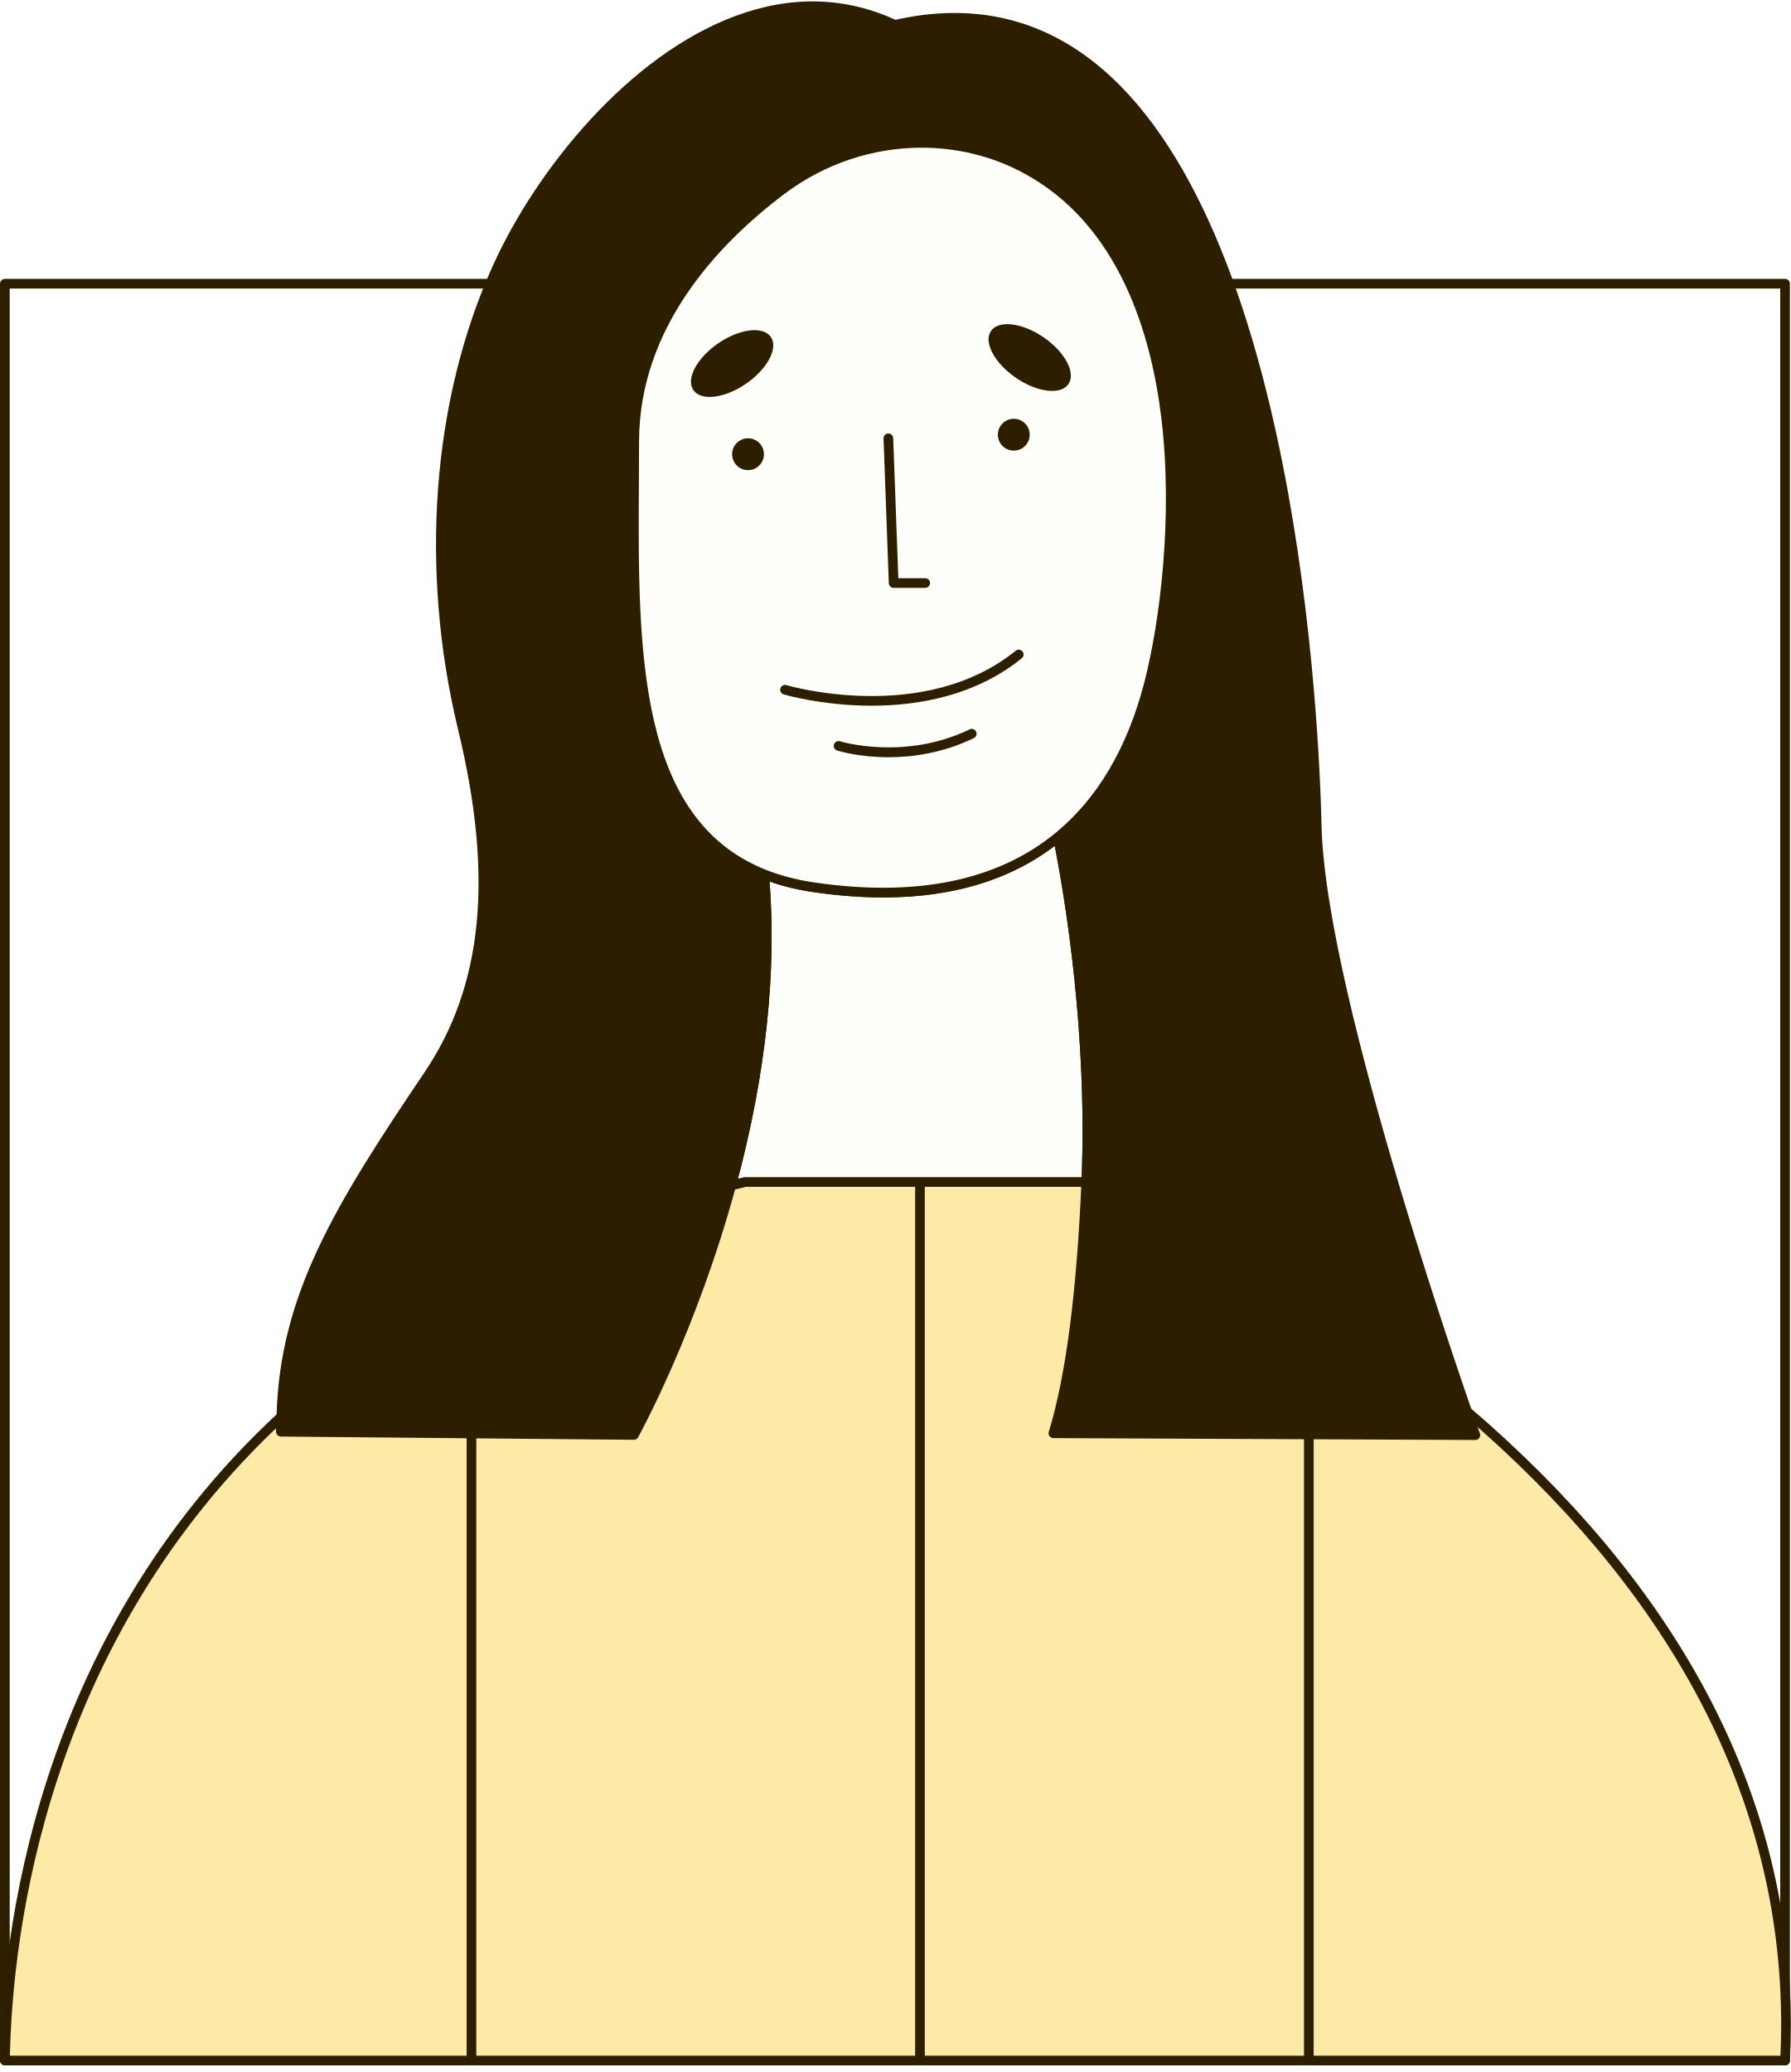
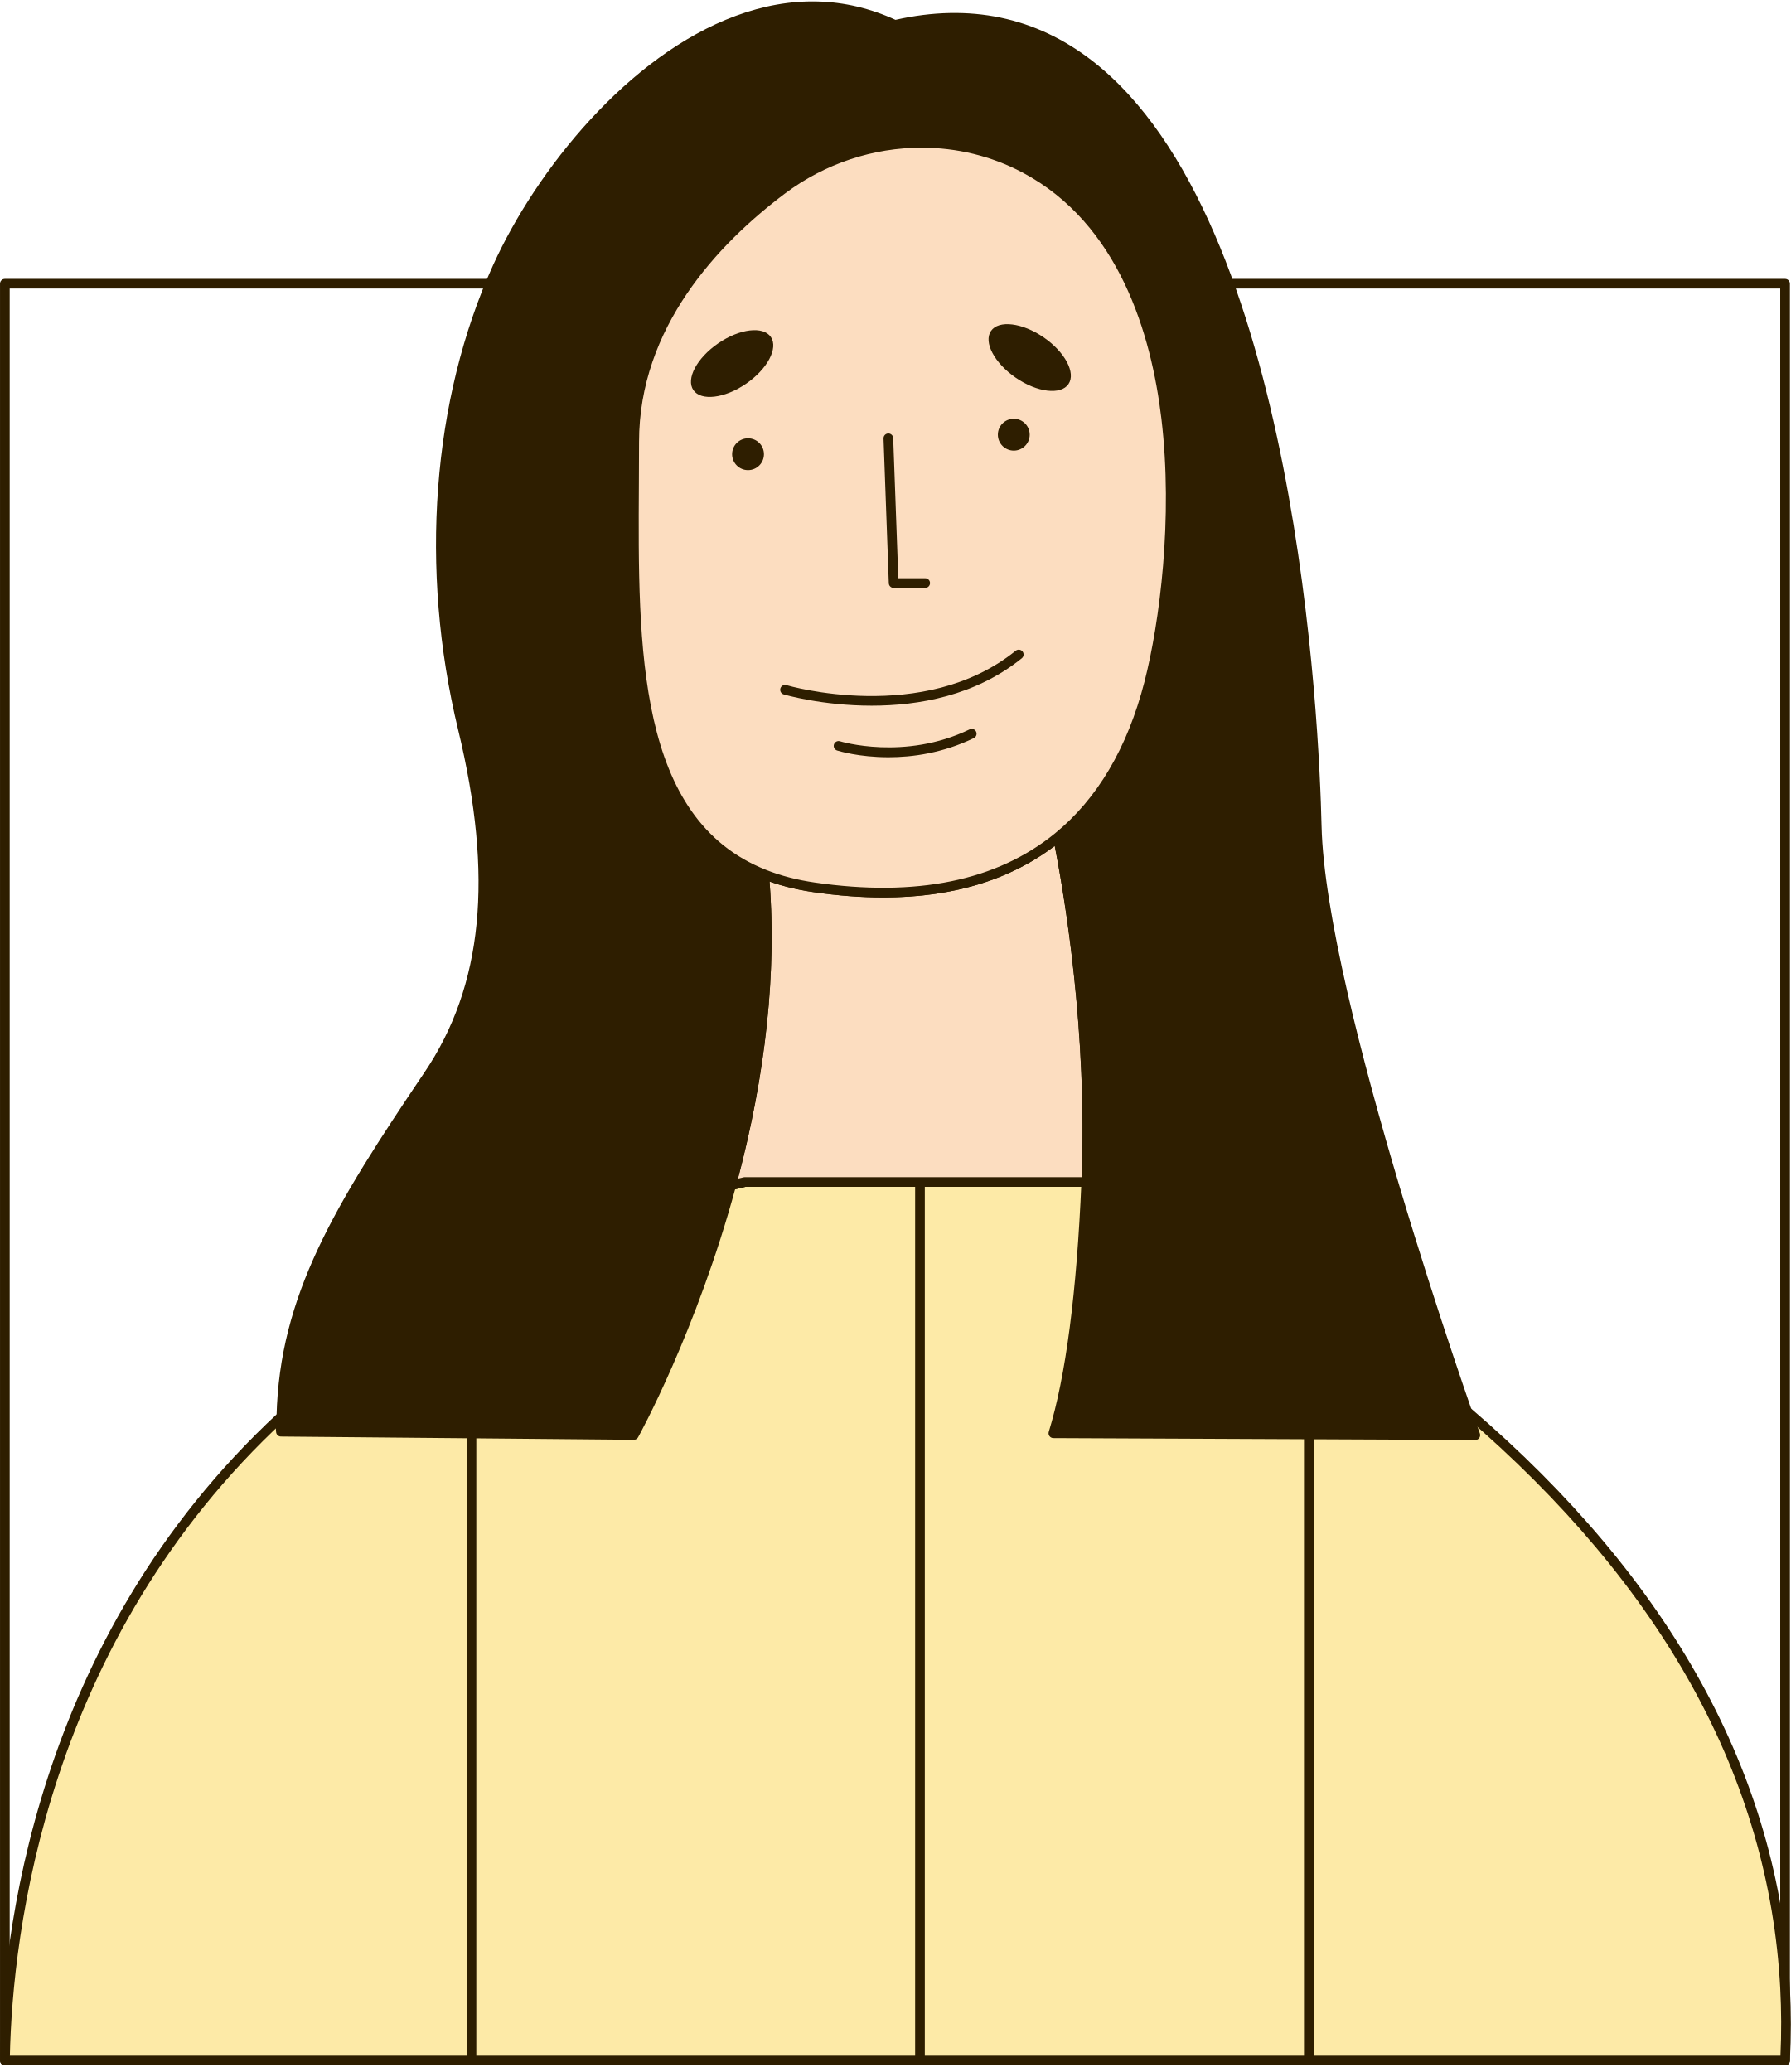
<svg xmlns="http://www.w3.org/2000/svg" width="223" height="258" viewBox="0 0 223 258" fill="none">
  <path d="M222.276 257.173H0.605C0.272 257.173 0.002 256.904 0.002 256.57V35.328C0.002 34.994 0.272 34.725 0.605 34.725H222.276C222.609 34.725 222.879 34.994 222.879 35.328V256.571C222.879 256.904 222.609 257.173 222.276 257.173ZM1.208 255.967H221.674V35.93H1.208V255.967Z" fill="#2E1E00" />
  <path d="M222.276 256.573H0.616C0.851 241.72 4.685 204.495 35.038 176.385C47.438 164.901 64.263 154.936 87.08 148.637C88.382 148.275 89.708 147.926 91.046 147.594C91.607 147.45 92.174 147.311 92.746 147.179H137.078C137.078 147.179 160.432 156.673 182.706 175.776C202.081 192.396 220.63 216.286 222.276 247.519C222.433 250.473 222.439 253.487 222.276 256.573Z" fill="#FDEAA7" />
  <path d="M222.276 257.176H0.617C0.455 257.176 0.3 257.112 0.187 256.996C0.074 256.881 0.012 256.725 0.014 256.563C0.248 241.744 4.09 204.225 34.628 175.943C48.359 163.227 65.952 153.845 86.92 148.055C88.255 147.685 89.595 147.333 90.902 147.009C91.462 146.865 92.033 146.724 92.611 146.591C92.656 146.581 92.701 146.575 92.747 146.575H137.079C137.157 146.575 137.234 146.59 137.306 146.62C137.541 146.715 161.006 156.371 183.099 175.319C208.102 196.766 221.485 221.046 222.878 247.487C223.038 250.502 223.038 253.569 222.878 256.605C222.861 256.925 222.596 257.176 222.276 257.176ZM1.231 255.97H221.702C221.831 253.164 221.822 250.334 221.674 247.551C220.299 221.452 207.057 197.458 182.314 176.233C161.133 158.068 138.706 148.51 136.959 147.78H92.816C92.271 147.908 91.731 148.04 91.198 148.177C89.895 148.5 88.566 148.849 87.241 149.218C66.461 154.955 49.035 164.244 35.448 176.828C5.662 204.413 1.56 240.909 1.231 255.97Z" fill="#2E1E00" />
-   <path d="M135.264 147.179H92.746C92.174 147.311 91.607 147.45 91.046 147.594C94.157 136.098 96.339 122.522 95.152 108.868C97.002 109.604 99.064 110.152 101.361 110.484C114.864 112.455 124.787 109.917 131.737 104.245C133.227 111.666 136.059 128.659 135.264 147.179Z" fill="#FEFFFA" />
+   <path d="M135.264 147.179H92.746C92.174 147.311 91.607 147.45 91.046 147.594C94.157 136.098 96.339 122.522 95.152 108.868C97.002 109.604 99.064 110.152 101.361 110.484C114.864 112.455 124.787 109.917 131.737 104.245C133.227 111.666 136.059 128.659 135.264 147.179Z" fill="#FCDDC0" />
  <path d="M91.046 148.197C90.888 148.197 90.732 148.134 90.618 148.018C90.467 147.865 90.409 147.644 90.465 147.437C94.199 133.636 95.574 120.677 94.551 108.92C94.533 108.712 94.624 108.509 94.792 108.384C94.959 108.259 95.179 108.23 95.374 108.308C97.217 109.04 99.26 109.571 101.447 109.887C114.069 111.729 124.131 109.674 131.356 103.777C131.52 103.644 131.743 103.605 131.941 103.677C132.14 103.748 132.287 103.919 132.328 104.126C133.663 110.776 136.679 128.286 135.866 147.203C135.853 147.526 135.587 147.78 135.264 147.78H92.816C92.271 147.906 91.731 148.04 91.197 148.177C91.147 148.191 91.097 148.197 91.046 148.197ZM95.83 109.766C96.691 121.126 95.367 133.563 91.893 146.761C92.131 146.702 92.371 146.647 92.611 146.591C92.655 146.581 92.701 146.576 92.747 146.576H134.686C135.375 128.862 132.721 112.473 131.336 105.328C123.906 110.974 113.799 112.909 101.274 111.081C99.343 110.802 97.516 110.361 95.83 109.766Z" fill="#2E1E00" />
  <path d="M58.707 257.174C58.374 257.174 58.104 256.903 58.104 256.571V159.731C58.104 159.398 58.374 159.128 58.707 159.128C59.04 159.128 59.31 159.398 59.31 159.731V256.571C59.31 256.903 59.04 257.174 58.707 257.174Z" fill="#2E1E00" />
  <path d="M114.555 257.176C114.223 257.176 113.953 256.906 113.953 256.573V147.594C113.953 147.261 114.223 146.991 114.555 146.991C114.888 146.991 115.158 147.261 115.158 147.594V256.573C115.158 256.906 114.888 257.176 114.555 257.176Z" fill="#2E1E00" />
  <path d="M162.976 257.176C162.643 257.176 162.373 256.906 162.373 256.573V160.954C162.373 160.621 162.643 160.351 162.976 160.351C163.308 160.351 163.578 160.621 163.578 160.954V256.573C163.578 256.906 163.308 257.176 162.976 257.176Z" fill="#2E1E00" />
  <path d="M135.264 147.179C136.059 128.66 133.226 111.666 131.737 104.245C131.231 101.726 130.881 100.309 130.881 100.309L93.729 99.29C94.41 102.467 94.868 105.668 95.151 108.869C96.339 122.523 94.157 136.099 91.046 147.595C86.145 165.716 78.929 178.677 78.929 178.677L34.983 178.273C34.815 176.253 34.983 178.273 35.038 176.386C35.417 161.158 42.639 149.741 53.339 133.893C62.147 120.852 61.174 105.364 57.634 90.734C53.11 72.038 53.867 51.059 61.96 33.241C69.725 16.142 90.688 -6.586 111.44 3.104C157.647 -7.578 163.452 80.971 163.958 102.854C164.465 124.567 183.425 177.906 183.708 178.701L131.169 178.466C133.899 169.592 134.878 156.275 135.264 147.179Z" fill="#2E1E00" />
  <path d="M183.708 179.303H183.706L131.166 179.069C130.975 179.068 130.796 178.977 130.683 178.823C130.57 178.67 130.536 178.471 130.593 178.289C132.708 171.416 134.077 160.94 134.661 147.153C135.469 128.367 132.472 110.971 131.146 104.364C130.81 102.691 130.542 101.5 130.402 100.898L94.475 99.913C95.05 102.746 95.48 105.737 95.752 108.815C96.787 120.714 95.4 133.814 91.628 147.752C86.764 165.736 79.529 178.839 79.456 178.969C79.35 179.16 79.148 179.279 78.93 179.279H78.924L34.978 178.875C34.666 178.872 34.408 178.633 34.382 178.323C34.3 177.327 34.278 177.064 34.41 176.908C34.418 176.8 34.428 176.632 34.435 176.368C34.811 161.305 41.639 150.145 52.84 133.555C60.141 122.744 61.478 109.182 57.048 90.875C52.204 70.858 53.795 49.761 61.411 32.991C66.806 21.111 78.24 6.913 91.623 1.97C98.525 -0.579 105.213 -0.411 111.506 2.469C120.727 0.389 128.972 2.109 136.016 7.578C161.546 27.402 164.274 90.409 164.561 102.839C165.06 124.257 183.492 176.294 184.276 178.499C184.342 178.684 184.313 178.889 184.2 179.05C184.087 179.208 183.904 179.303 183.708 179.303ZM131.976 177.867L182.855 178.094C180.367 171.022 163.832 123.284 163.356 102.867C163.223 97.138 162.456 76.838 158.144 56.156C153.213 32.508 145.52 16.485 135.276 8.531C128.481 3.254 120.507 1.626 111.576 3.69C111.444 3.721 111.307 3.706 111.185 3.649C105.139 0.826 98.698 0.642 92.04 3.101C82.633 6.576 69.853 17.32 62.508 33.489C55.002 50.019 53.438 70.831 58.22 90.591C61.061 102.333 63.698 119.631 53.839 134.229C42.761 150.638 36.008 161.664 35.64 176.4C35.625 176.915 35.616 177.255 35.523 177.489C35.527 177.539 35.532 177.6 35.538 177.675L78.573 178.071C79.689 175.987 86.055 163.739 90.465 147.437C94.199 133.637 95.573 120.678 94.551 108.922C94.259 105.62 93.784 102.421 93.139 99.417C93.101 99.237 93.147 99.048 93.265 98.906C93.384 98.763 93.564 98.681 93.746 98.688L130.897 99.707C131.169 99.714 131.401 99.902 131.466 100.165C131.47 100.179 131.825 101.623 132.328 104.127C133.663 110.778 136.679 128.287 135.866 147.205C135.298 160.588 133.991 170.896 131.976 177.867Z" fill="#2E1E00" />
-   <path d="M143.094 85.039C141.045 93.009 137.368 99.658 131.737 104.245C124.787 109.918 114.864 112.456 101.361 110.485C99.064 110.153 97.002 109.605 95.151 108.869C77.302 101.786 78.972 77.142 78.972 55.013C78.972 40.418 89.147 29.814 97.34 23.647C106.093 17.058 117.908 15.811 127.59 20.941C150.202 32.912 146.814 70.565 143.094 85.039Z" fill="#FEFFFA" />
+   <path d="M143.094 85.039C141.045 93.009 137.368 99.658 131.737 104.245C124.787 109.918 114.864 112.456 101.361 110.485C99.064 110.153 97.002 109.605 95.151 108.869C77.302 101.786 78.972 77.142 78.972 55.013C78.972 40.418 89.147 29.814 97.34 23.647C106.093 17.058 117.908 15.811 127.59 20.941C150.202 32.912 146.814 70.565 143.094 85.039Z" fill="#FCDDC0" />
  <path d="M109.982 111.748C107.225 111.748 104.322 111.526 101.274 111.081C98.994 110.752 96.859 110.195 94.929 109.428C78.099 102.75 78.226 81.149 78.349 60.26C78.359 58.502 78.369 56.749 78.369 55.012C78.369 40.268 88.489 29.556 96.978 23.165C106.036 16.345 118.164 15.263 127.873 20.407C137.775 25.651 143.98 36.568 145.815 51.98C147.311 64.536 145.599 77.717 143.679 85.189H143.678C141.497 93.671 137.608 100.24 132.118 104.712C126.382 109.393 118.96 111.748 109.982 111.748ZM114.765 18.389C108.774 18.389 102.744 20.333 97.703 24.128C89.433 30.354 79.575 40.765 79.575 55.012C79.575 56.751 79.564 58.506 79.554 60.267C79.434 80.751 79.309 101.933 95.374 108.308C97.217 109.04 99.26 109.572 101.448 109.887C114.068 111.729 124.131 109.674 131.356 103.778C136.642 99.471 140.395 93.116 142.511 84.889C144.405 77.517 146.094 64.513 144.618 52.123C143.372 41.662 139.358 27.853 127.308 21.473C123.407 19.407 119.095 18.389 114.765 18.389ZM143.095 85.039H143.101H143.095Z" fill="#2E1E00" />
  <path d="M108.541 87.87C102.368 87.87 97.669 86.492 97.579 86.464C97.26 86.369 97.08 86.032 97.176 85.713C97.272 85.395 97.608 85.214 97.927 85.31C98.096 85.361 115 90.304 126.476 81.029C126.735 80.82 127.114 80.86 127.324 81.119C127.533 81.378 127.493 81.758 127.233 81.967C121.434 86.654 114.337 87.87 108.541 87.87Z" fill="#2E1E00" />
  <path d="M110.636 94.291C106.963 94.291 104.425 93.512 104.237 93.453C103.92 93.352 103.744 93.014 103.844 92.697C103.944 92.38 104.281 92.204 104.6 92.303C104.679 92.327 112.614 94.746 120.74 90.82C121.039 90.674 121.4 90.8 121.544 91.101C121.689 91.4 121.564 91.761 121.264 91.906C117.407 93.769 113.641 94.291 110.636 94.291Z" fill="#2E1E00" />
  <path d="M115.204 73.204H111.276C110.952 73.204 110.686 72.947 110.674 72.624L110.018 54.597C110.006 54.264 110.266 53.985 110.599 53.973C110.927 53.965 111.211 54.22 111.223 54.553L111.858 71.998H115.204C115.537 71.998 115.807 72.268 115.807 72.601C115.807 72.934 115.537 73.204 115.204 73.204Z" fill="#2E1E00" />
  <path d="M92.889 47.786C90.225 49.612 87.292 49.965 86.338 48.573C85.385 47.182 86.772 44.573 89.436 42.747C92.1 40.921 95.033 40.569 95.987 41.961C96.941 43.352 95.554 45.961 92.889 47.786Z" fill="#2E1E00" />
  <path d="M126.493 47.039C129.158 48.865 132.09 49.217 133.044 47.826C133.998 46.434 132.611 43.826 129.946 42C127.282 40.174 124.349 39.822 123.395 41.213C122.441 42.605 123.829 45.214 126.493 47.039Z" fill="#2E1E00" />
  <path d="M95.127 56.557C95.127 57.652 94.24 58.54 93.145 58.54C92.05 58.54 91.162 57.652 91.162 56.557C91.162 55.463 92.05 54.575 93.145 54.575C94.24 54.575 95.127 55.463 95.127 56.557Z" fill="#2E1E00" />
  <path d="M128.22 54.127C128.22 55.222 127.332 56.11 126.237 56.11C125.142 56.11 124.254 55.222 124.254 54.127C124.254 53.032 125.142 52.144 126.237 52.144C127.332 52.144 128.22 53.032 128.22 54.127Z" fill="#2E1E00" />
</svg>
